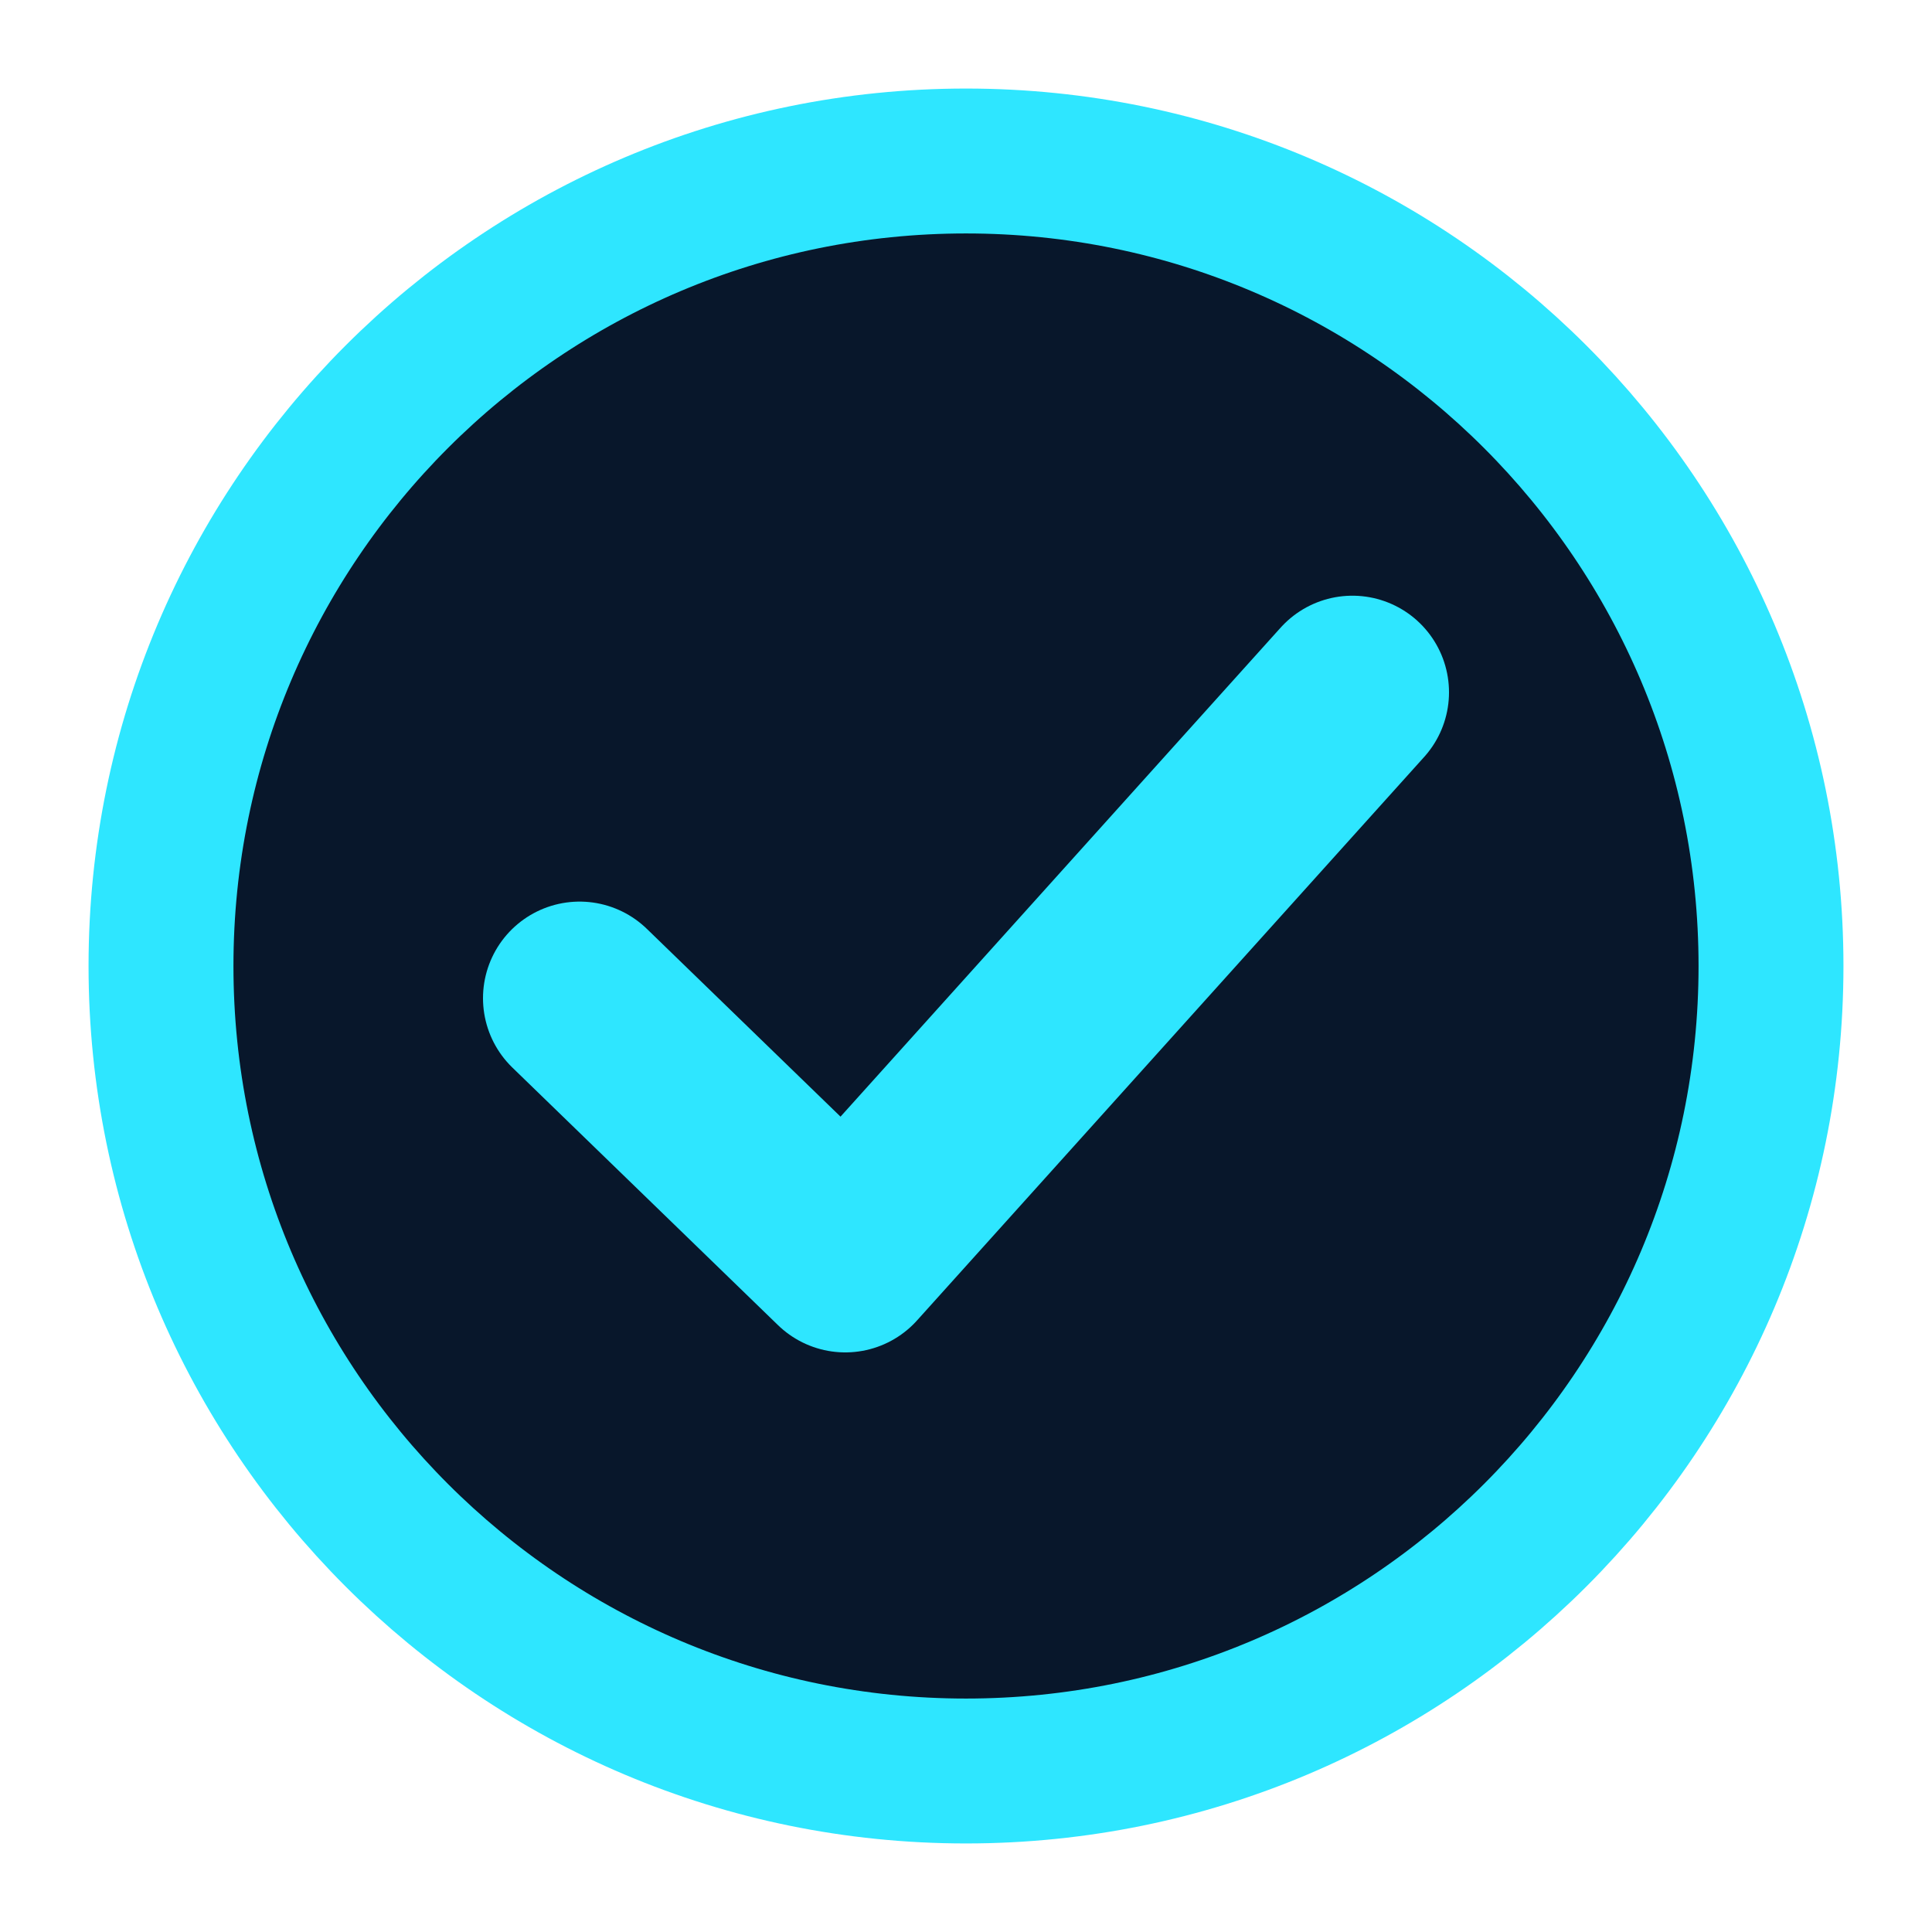
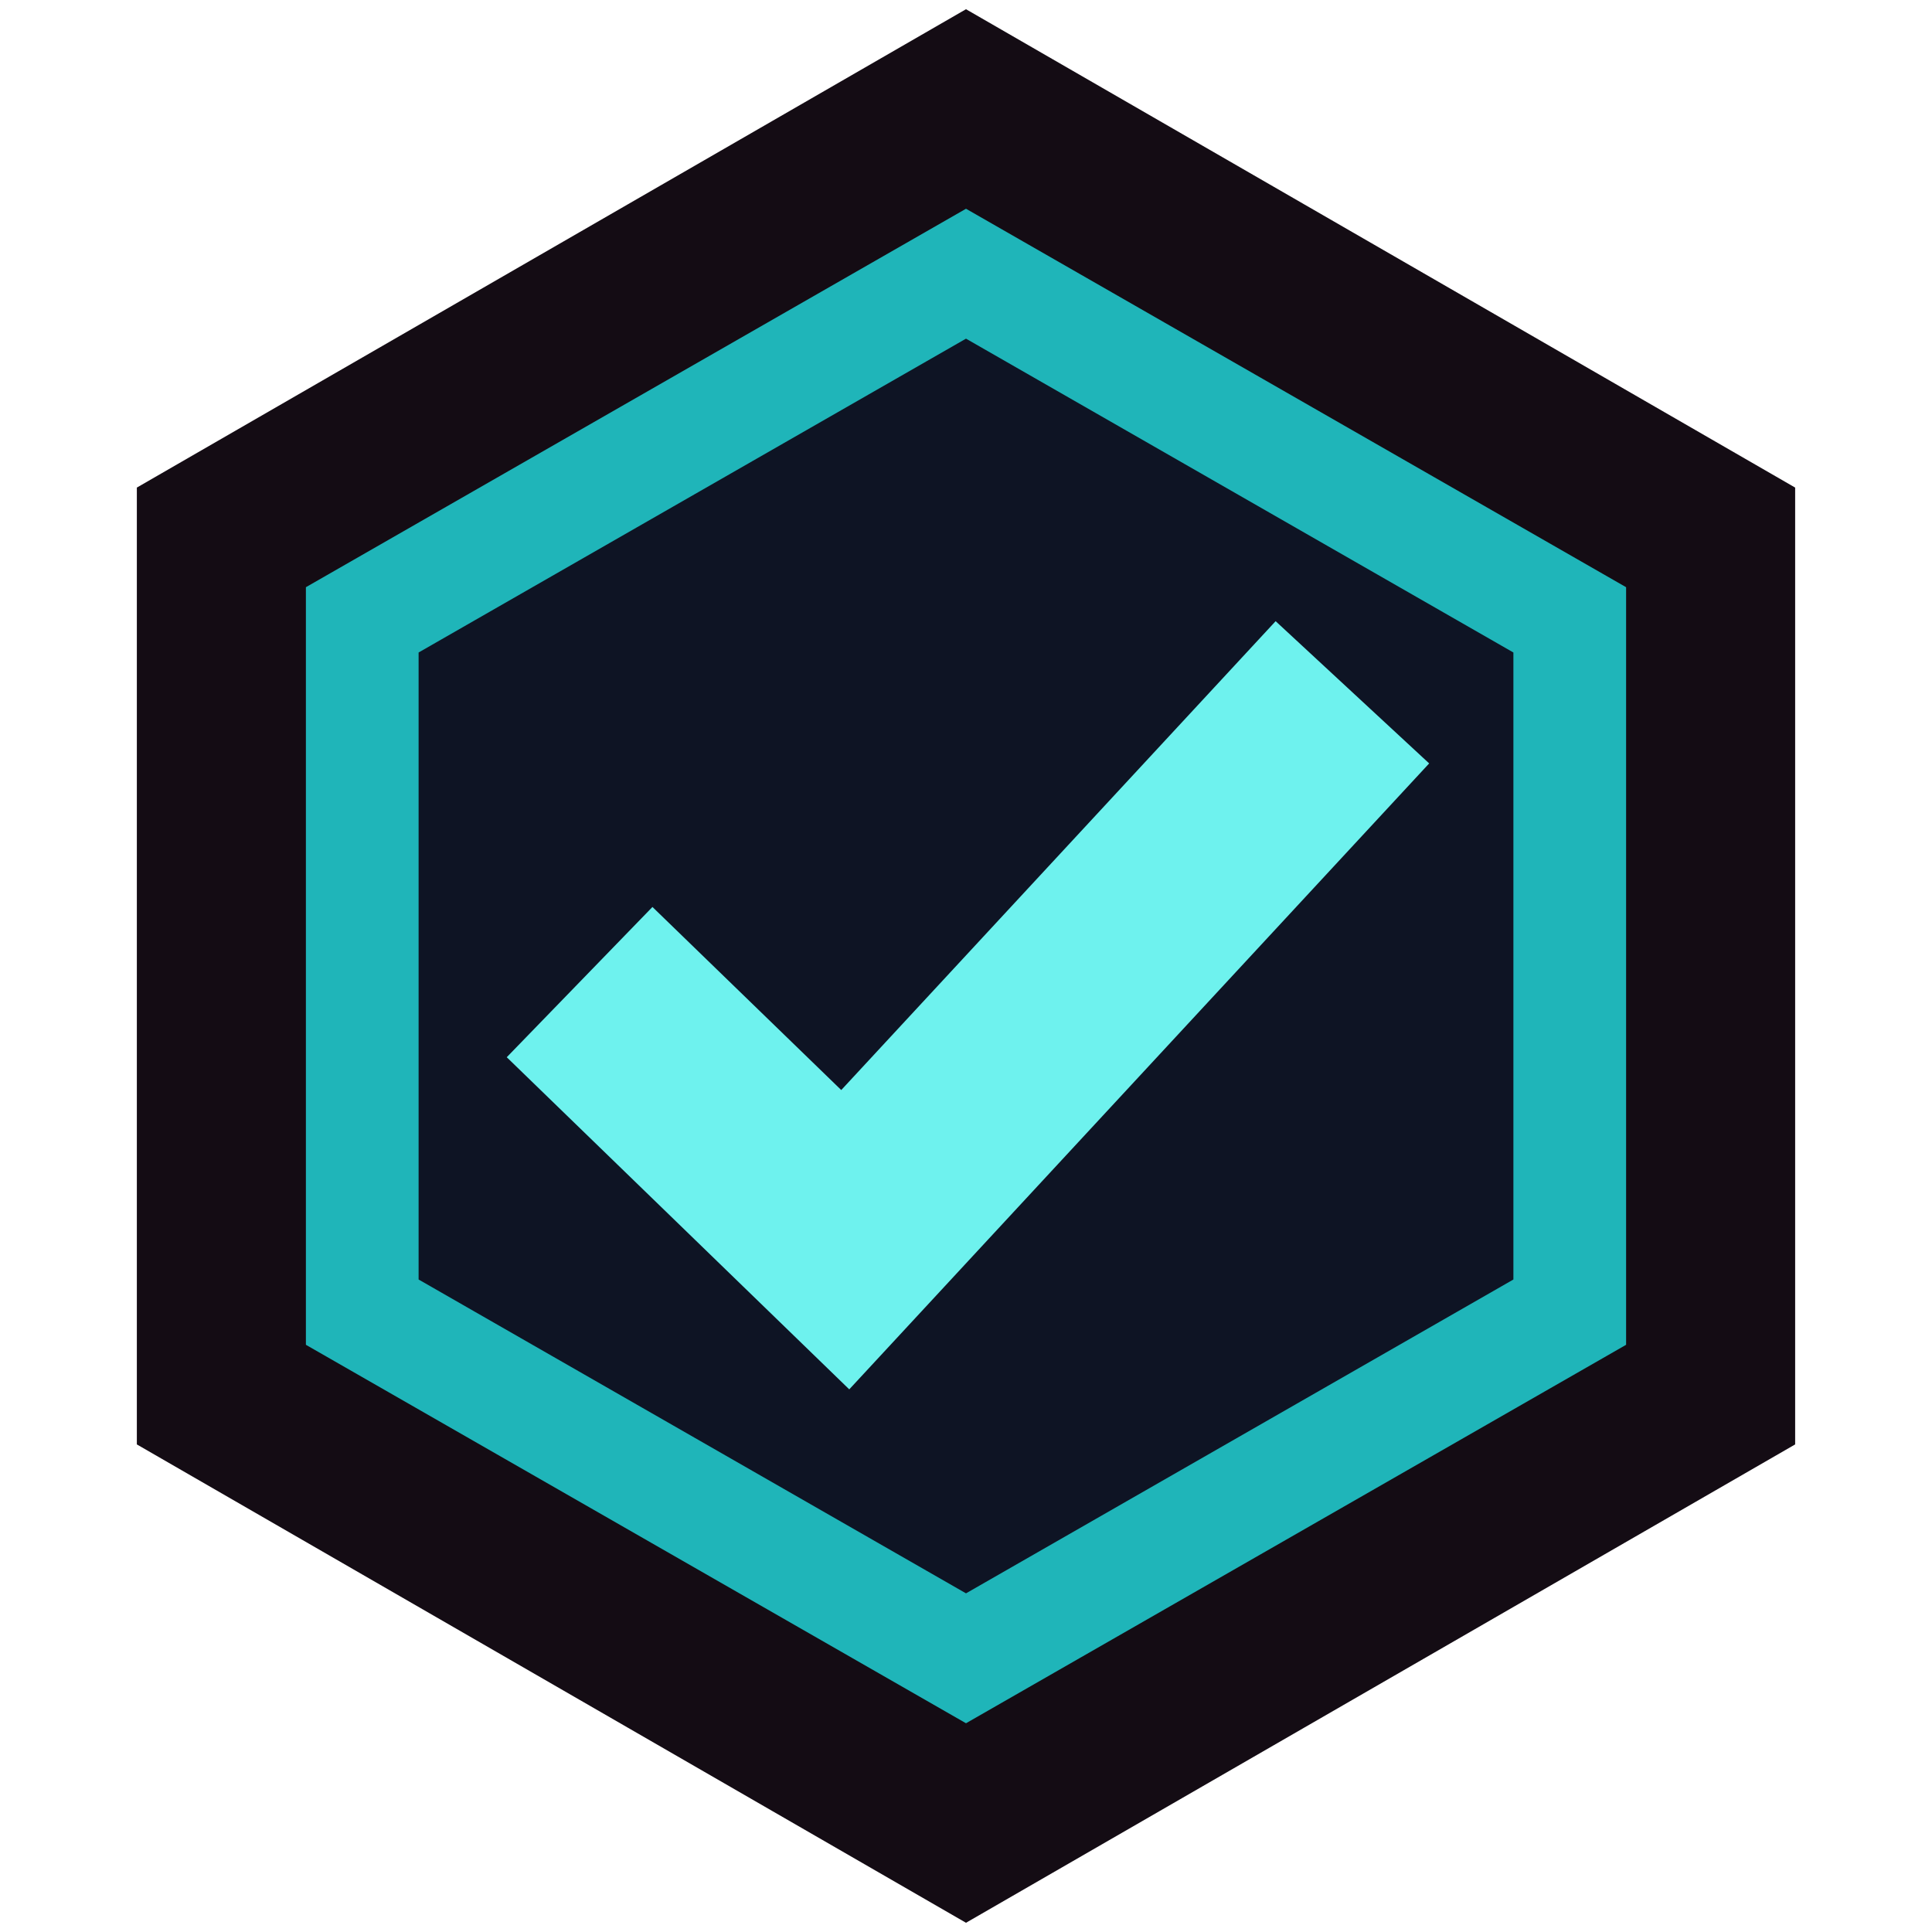
<svg xmlns="http://www.w3.org/2000/svg" width="24" height="24" viewBox="0 0 24 24">
-   <circle cx="12" cy="12" r="10" fill="#08172B" stroke="#2EE6FF" stroke-width="1.8" />
-   <path d="M7.2 12.4 L10.5 15.6 L16.8 8.6" fill="none" stroke="#2EE6FF" stroke-width="2.4" stroke-linecap="round" stroke-linejoin="round" />
+   <path d="M12 1.5 L21.1 6.75 V17.25 L12 22.5 L2.9 17.25 V6.75 Z" fill="#0E1424" stroke="#140C14" stroke-width="2.4" stroke-linejoin="miter" />
+   <path d="M12 3.4 L19.5 7.7 V16.3 L12 20.6 L4.5 16.3 V7.7 Z" fill="none" stroke="#1FB5B9" stroke-width="1.4" stroke-linejoin="miter" />
+   <path d="M7.2 12.2 L10.5 15.4 L16.8 8.6" fill="none" stroke="#6EF2EE" stroke-width="2.6" stroke-linecap="butt" stroke-linejoin="miter" />
</svg>
